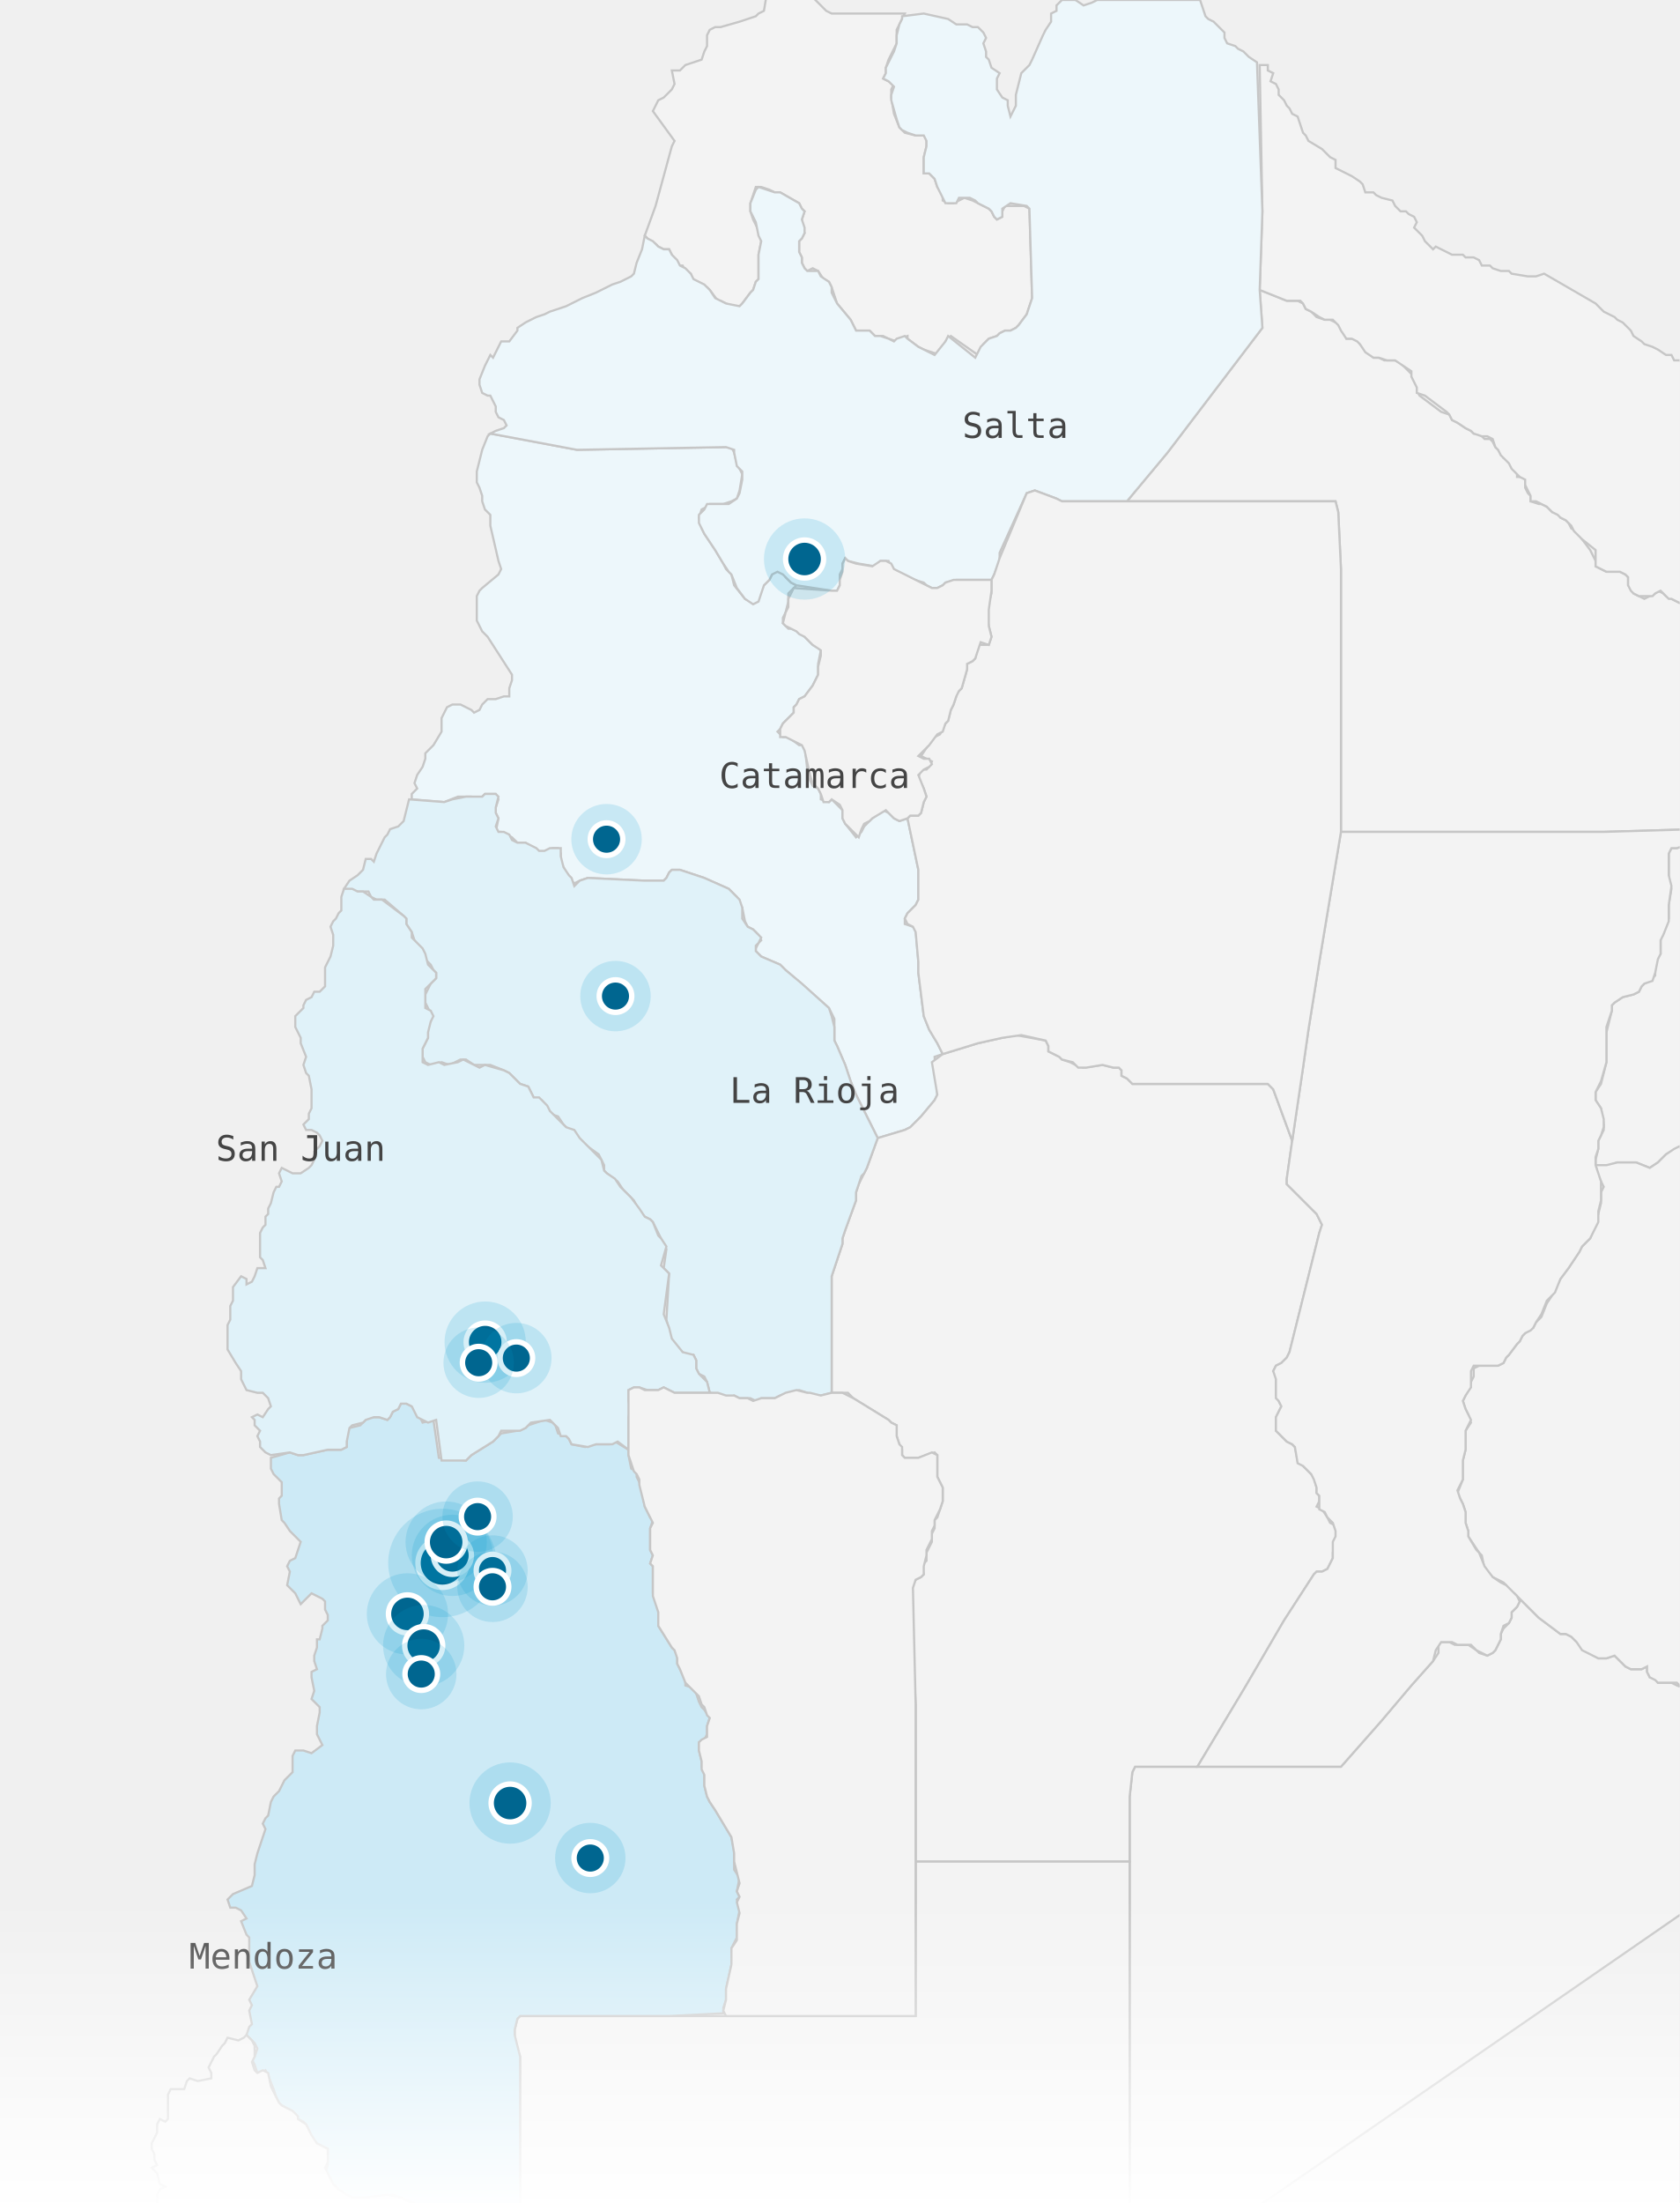
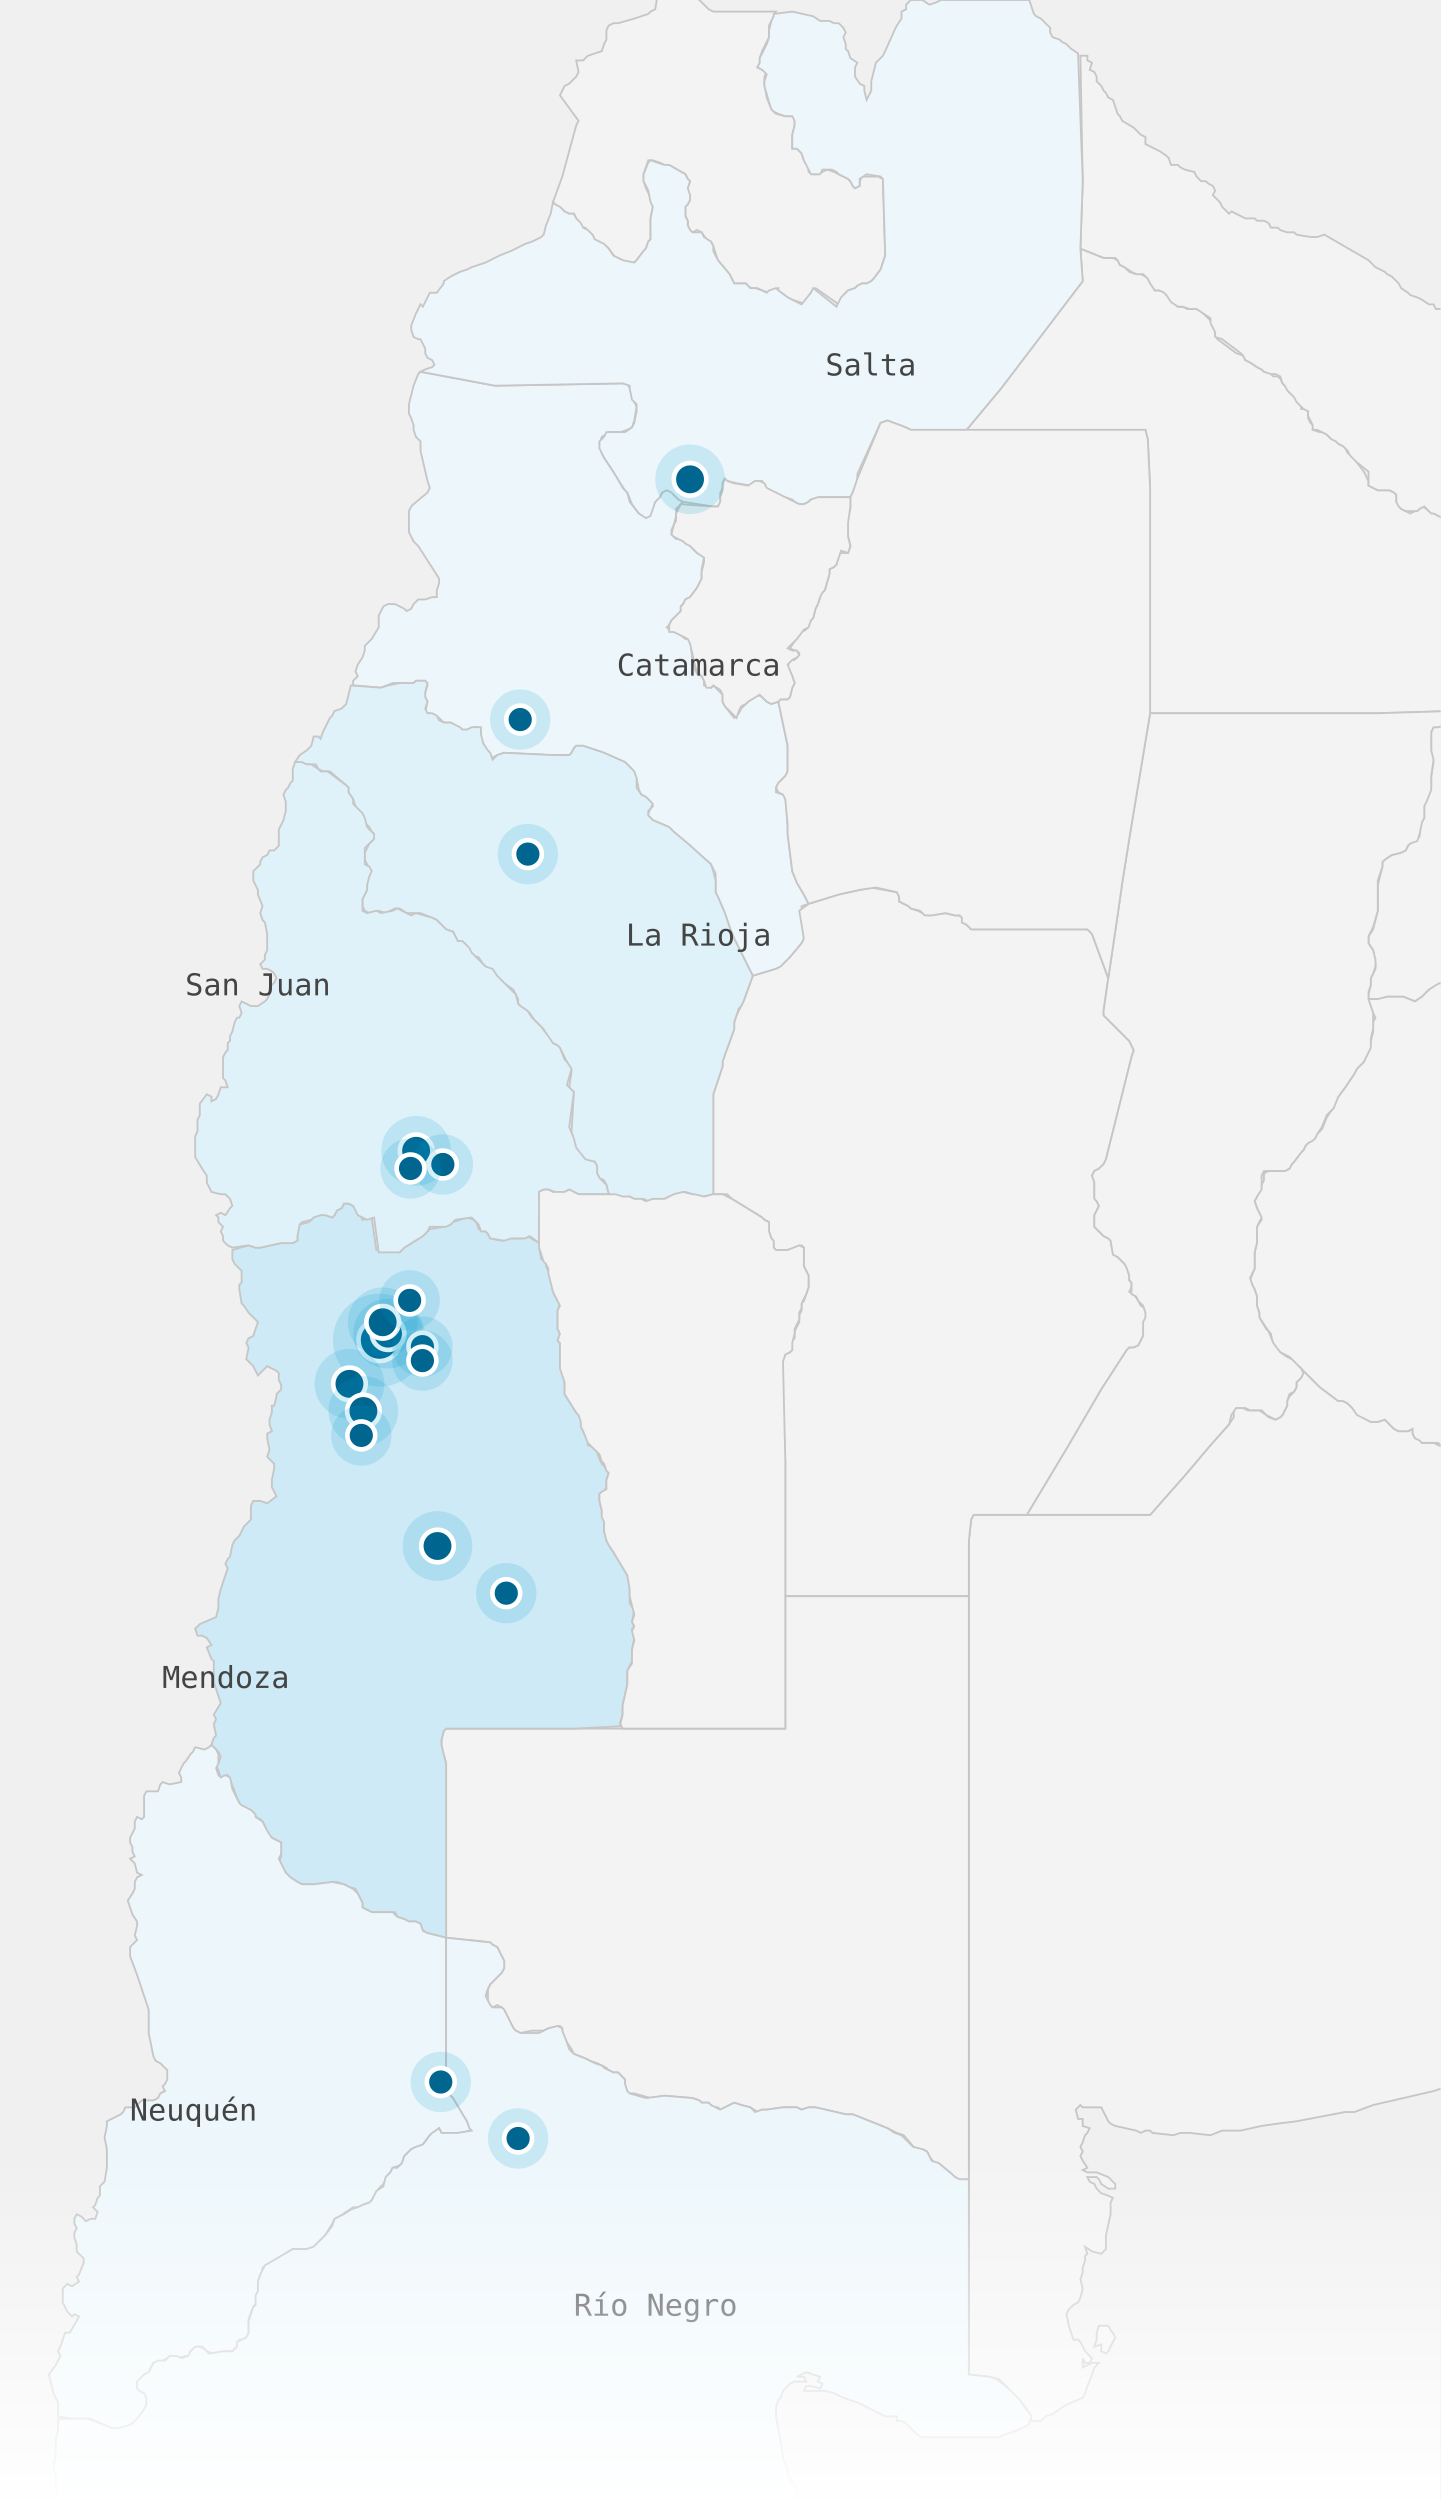
- <svg xmlns="http://www.w3.org/2000/svg" viewBox="0 0 620 813" width="620" height="813">
+ <svg xmlns="http://www.w3.org/2000/svg" viewBox="0 0 620 1076" width="620" height="1076">
  <style>.prov{fill:#f3f3f3;stroke:#c6c6c6;stroke-width:.8}.hl-a{fill:#cdeaf6}.hl-b{fill:#e0f2f9}.hl-c{fill:#edf7fb}.lbl{font-family:ui-monospace,Menlo,Consolas,monospace;font-size:13px;fill:#444;text-anchor:middle}.pin{fill:#006690;stroke:#fff;stroke-width:2}.pin-halo{fill:#0098cb;opacity:.16}</style>
  <defs>
    <clipPath id="ar-clip">
-       <rect x="0" y="0" width="620" height="813" />
+       <rect x="0" y="0" width="620" height="1076" />
    </clipPath>
    <linearGradient id="ar-fade" x1="0" y1="0" x2="0" y2="1">
      <stop offset="0.86" stop-color="#fff" stop-opacity="0" />
      <stop offset="1" stop-color="#fff" stop-opacity="1" />
    </linearGradient>
  </defs>
  <g clip-path="url(#ar-clip)">
-     <path class="prov" d="M417,847 417,844 417,818 417,793 417,780 417,767 417,743 417,715 417,702 417,687 417,663 418,654 419,652 442,652 468,652 492,652 495,652 510,635 521,622 529,613 531,610 531,607 532,606 535,606 537,607 542,607 545,609 546,610 549,611 551,610 552,609 554,605 554,603 555,601 557,599 558,597 558,595 559,594 560,593 561,591 560,589 562,591 568,597 576,603 578,603 580,604 582,606 584,608 590,612 593,612 596,611 598,613 600,615 602,616 606,616 608,615 608,617 609,619 611,619 612,621 617,621 619,622 624,624 626,627 629,628 635,632 637,633 639,633 643,632 646,631 648,632 648,634 648,637 648,639 649,641 647,643 646,645 644,646 641,646 640,647 643,648 645,650 644,653 643,655 644,658 644,660 641,662 640,667 641,670 646,674 647,671 649,670 651,668 655,670 657,672 659,673 662,673 663,674 666,675z" />
+     <path class="prov" d="M665,881 663,882 661,884 659,885 654,887 652,888 647,889 643,890 640,892 633,894 623,898 620,899 617,900 604,903 591,906 583,909 579,909 558,913 550,914 543,915 534,917 528,917 526,917 521,919 512,918 508,918 505,919 496,918 495,917 493,917 491,918 489,917 480,915 478,914 477,913 476,911 475,909 474,907 466,907 465,906 463,908 464,912 466,912 466,915 469,916 468,918 467,919 466,922 465,924 466,926 465,928 466,930 468,933 466,934 468,935 472,935 477,937 479,939 480,940 480,942 477,942 474,940 473,938 472,937 468,937 469,939 471,940 472,942 474,944 477,945 479,946 478,948 478,953 476,962 476,968 474,970 470,969 467,967 468,970 467,971 467,973 466,976 466,978 465,981 466,985 465,989 464,991 462,992 460,994 459,996 460,1001 461,1004 462,1007 464,1007 465,1008 466,1010 467,1012 470,1015 469,1017 467,1017 466,1015 466,1017 466,1019 470,1017 473,1017 471,1019 470,1022 468,1027 467,1030 466,1032 459,1035 453,1039 450,1040 448,1042 446,1042 444,1042 442,1037 439,1033 436,1031 434,1028 430,1024 426,1023 417,1022 417,1019 417,1004 417,971 417,938 417,908 417,876 417,847 417,844 417,818 417,793 417,780 417,767 417,743 417,715 417,702 417,687 417,663 418,654 419,652 442,652 468,652 492,652 495,652 510,635 521,622 529,613 531,610 531,607 532,606 535,606 537,607 542,607 545,609 546,610 549,611 551,610 552,609 554,605 554,603 555,601 557,599 558,597 558,595 559,594 560,593 561,591 560,589 562,591 568,597 576,603 578,603 580,604 582,606 584,608 590,612 593,612 596,611 598,613 600,615 602,616 606,616 608,615 608,617 609,619 611,619 612,621 617,621 619,622 624,624 626,627 629,628 635,632 637,633 639,633 643,632 646,631 648,632 648,634 648,637 648,639 649,641 647,643 646,645 644,646 641,646 640,647 643,648 645,650 644,653 643,655 644,658 644,660 641,662 640,667 641,670 646,674 647,671 649,670 651,668 655,670 657,672 659,673 662,673 663,674 666,675zM474,1001 477,1001 478,1003 479,1004 480,1006 479,1008 478,1010 477,1012 476,1013 474,1012 474,1009 471,1010 472,1007 472,1004 473,1001z" />
    <path class="prov hl-c" d="M188,257 188,254 189,251 189,249 180,235 178,233 177,231 176,229 176,226 176,222 176,220 177,218 178,217 184,212 185,210 184,207 181,194 181,190 179,188 178,185 178,183 177,180 176,178 176,174 178,166 180,161 181,160 213,166 268,165 270,165 271,167 272,171 273,173 274,175 273,181 272,184 270,185 267,186 262,186 261,187 259,188 258,191 259,195 260,197 264,203 267,208 268,210 270,212 271,216 275,221 277,222 279,222 282,216 283,215 284,214 285,212 286,211 289,211 290,213 292,215 294,216 292,218 291,219 291,222 290,226 289,228 289,230 291,232 292,232 295,233 297,235 300,238 302,239 303,240 302,245 302,249 301,251 300,253 297,257 295,258 294,260 293,261 293,263 291,265 289,267 288,269 287,270 289,272 291,272 295,275 297,275 298,284 299,288 300,290 302,291 303,293 303,295 306,296 307,295 309,297 311,299 311,302 312,304 316,309 318,307 319,305 321,303 322,302 326,299 328,300 330,302 332,303 335,302 339,321 339,329 339,332 338,334 337,335 335,337 334,339 334,341 337,342 338,343 339,355 339,359 341,375 343,380 346,385 347,387 348,389 345,390 346,404 345,406 340,412 336,416 334,417 324,420 316,404 314,399 312,393 309,386 308,384 308,381 308,376 306,372 297,364 290,358 288,356 281,353 279,351 279,350 280,348 281,347 280,345 278,343 276,342 275,340 274,335 273,333 272,331 271,330 269,328 260,324 251,321 248,321 247,322 246,324 245,325 241,325 238,325 217,324 214,325 212,326 211,325 210,324 208,320 207,318 207,315 206,313 204,313 202,314 200,315 198,314 197,313 194,311 191,311 190,310 189,309 187,308 185,307 183,307 184,302 183,300 183,298 184,295 183,293 180,293 179,293 177,295 174,294 172,294 169,294 164,296 152,295 152,293 154,291 153,289 154,286 156,283 157,280 157,278 159,276 160,275 163,270 163,267 163,265 165,261 167,260 170,260 172,261 174,262 175,263 177,262 178,260 180,258 183,258 186,257z" />
    <path class="prov" d="M650,248 648,250 645,251 644,252 644,254 643,256 643,257 641,256 640,258 640,260 638,261 636,262 636,265 638,266 639,268 638,271 637,271 634,273 631,275 626,279 625,281 626,284 627,286 628,288 628,290 629,292 628,295 627,297 627,301 626,306 592,307 572,307 539,307 495,307 495,297 495,244 495,216 495,210 494,189 493,185 416,185 431,167 466,121 465,107 475,111 479,111 481,112 482,114 484,115 486,117 489,118 491,118 493,119 495,120 497,125 499,125 501,125 502,127 504,129 507,132 509,132 511,133 515,133 517,134 520,137 521,138 523,142 523,144 524,146 532,152 535,153 536,155 538,156 541,158 543,159 544,160 546,160 548,162 550,162 551,163 552,165 554,167 555,169 557,170 558,172 560,174 560,176 562,176 563,177 563,180 564,182 565,183 565,185 568,186 569,186 571,187 573,189 575,189 576,191 578,192 579,193 580,195 582,196 584,199 587,203 589,207 589,209 591,210 593,211 596,211 598,211 600,212 601,213 601,216 602,217 603,219 605,220 607,221 609,220 611,219 612,218 614,219 615,220 617,221 619,222 621,223 623,224 624,226 625,227 626,229 629,230 630,231 632,233 634,233 635,235 640,238 641,240 642,242 644,244 645,245 646,246 648,246 649,248z" />
+     <path class="prov" d="M22,1112 23,1111 28,1109 30,1108 31,1103 29,1102 54,1101 139,1101 144,1101 184,1101 200,1101 255,1101 295,1101 308,1101 337,1101 340,1102 342,1107 344,1109 345,1111 349,1113 351,1113 353,1115 355,1116 358,1116 360,1117 362,1117 364,1116 366,1117 366,1119 361,1125 361,1128 362,1128 366,1128 368,1129 371,1129 373,1128 383,1128 384,1127 386,1125 386,1123 387,1121 386,1119 385,1118 382,1117 377,1118 375,1117 373,1116 374,1115 381,1114 387,1111 391,1108 395,1106 397,1106 399,1106 401,1108 402,1110 404,1113 404,1115 406,1118 407,1120 408,1123 407,1129 408,1138 375,1138 374,1136 373,1134 371,1134 368,1133 364,1133 360,1133 358,1134 357,1135 355,1136 12,1138 12,1136 13,1134 14,1133 17,1132 15,1128 16,1124 13,1121 13,1118 14,1116 15,1115 16,1114 17,1110 18,1109 20,1110 22,1112z" />
    <path class="prov" d="M644,660 646,661 649,663 650,665 652,667 650,669 647,671 646,674 641,670 640,667 641,662 644,660z" />
    <path class="prov" d="M655,268 660,268 664,268 666,268 665,440 664,437 663,435 661,433 658,431 657,429 656,427 654,425 645,422 643,422 641,422 640,421 637,420 631,423 630,424 626,424 621,423 619,424 615,426 614,427 612,429 609,431 604,429 602,429 599,429 597,429 594,430 589,430 589,428 590,424 590,421 591,419 592,417 592,415 591,409 589,406 589,403 591,400 593,392 593,381 595,373 595,371 596,370 599,368 603,367 605,366 606,364 607,363 609,362 611,360 611,355 613,352 613,350 613,348 613,346 615,341 616,339 616,334 617,328 616,324 616,320 616,318 616,315 617,313 619,313 622,312 624,311 625,310 626,309 626,306 627,302 627,299 628,295 629,292 628,290 628,288 627,286 626,284 625,282 625,279 630,276 634,273 636,272 638,271 643,269 655,268z" />
    <path class="prov" d="M477,421 475,435 475,437 486,448 488,452 487,455 476,499 475,501 473,503 471,504 470,506 471,507 471,511 471,515 472,517 473,519 472,521 471,523 471,528 472,529 475,532 477,533 478,534 479,539 481,541 484,544 485,545 486,549 486,551 487,552 487,554 486,556 488,557 490,560 491,562 493,563 494,565 493,568 492,573 492,575 491,577 490,579 488,580 486,580 485,581 474,598 460,622 442,652 419,652 418,654 417,663 417,687 391,687 366,687 338,687 338,629 336,587 338,583 340,582 341,581 340,578 342,576 342,573 344,569 344,566 345,564 345,561 346,560 347,557 348,554 348,551 348,549 347,547 346,545 346,542 346,540 346,537 345,536 339,538 334,538 333,537 333,535 332,533 331,530 331,528 331,526 329,525 328,524 315,516 313,514 307,514 307,500 307,481 307,471 308,468 311,459 311,457 312,454 316,443 316,440 317,437 318,435 319,433 320,431 324,420 334,417 336,416 340,412 345,406 346,404 344,392 348,389 361,385 370,383 375,382 386,384 387,386 387,388 391,390 392,391 395,392 397,393 400,394 407,393 411,394 413,394 414,395 414,397 416,398 417,399 418,400 445,400 460,400 468,400 470,402 477,421z" />
    <path class="prov" d="M657,545 656,547 656,550 656,556 657,560 658,566 660,569 659,573 659,577 659,579 657,580 655,580 649,579 647,580 647,582 647,584 646,587 647,590 646,593 644,596 643,598 642,600 642,602 641,605 642,607 641,609 641,613 641,616 642,618 645,622 645,624 645,626 646,630 643,632 639,633 637,633 635,632 630,628 627,627 624,624 620,622 619,621 612,621 611,620 609,619 608,617 608,615 606,616 602,616 600,615 598,613 596,611 593,612 590,612 584,609 582,606 580,604 578,603 576,603 568,597 562,591 560,589 559,588 557,587 556,585 555,584 551,582 548,579 547,574 546,573 542,567 542,565 541,562 541,558 540,555 539,553 538,551 540,546 540,544 540,541 540,539 541,535 541,533 541,530 541,528 543,525 542,522 541,520 540,517 541,515 542,513 543,510 544,508 544,505 546,504 551,504 553,504 555,503 556,501 557,500 560,496 561,495 562,493 563,492 564,491 566,490 567,488 569,486 571,481 573,478 576,472 579,468 581,465 583,462 584,460 587,457 589,452 590,448 591,444 591,440 592,438 590,434 589,430 593,430 597,429 599,429 602,429 604,429 609,431 612,429 614,427 615,426 618,424 620,423 624,424 630,424 631,423 637,420 640,421 641,422 643,422 645,422 654,425 656,426 657,428 658,431 661,433 663,435 664,437 664,439 666,488 664,489 663,492 664,493 666,494 664,509 662,510 660,511 658,512 657,513 657,516 659,517 660,521 659,524 659,526 658,528 658,530 661,534 662,537 659,542 657,544z" />
    <path class="prov" d="M465,24 468,24 468,26 470,27 469,30 471,31 472,33 472,35 474,37 475,39 476,40 477,42 479,43 480,46 481,49 482,50 483,52 488,55 490,57 491,58 493,59 493,62 495,63 497,64 499,65 502,67 503,68 504,71 507,71 508,72 510,73 514,74 515,76 517,78 519,78 520,79 522,80 523,82 522,84 523,85 525,87 526,89 527,90 529,92 530,91 532,92 534,93 536,94 540,94 541,95 544,95 546,96 547,98 550,98 551,99 554,100 557,100 558,101 564,102 567,102 570,101 589,112 591,114 592,115 594,116 596,117 597,118 599,119 600,120 602,122 603,124 606,126 607,127 610,128 612,129 615,131 617,131 618,133 620,133 629,140 632,140 634,141 644,144 646,145 647,146 650,150 651,151 653,150 654,149 656,148 660,151 664,154 665,208 662,209 661,211 661,213 659,212 661,214 660,216 658,217 659,220 657,223 658,226 657,227 656,230 658,232 659,233 657,234 658,236 656,236 655,238 655,242 653,242 653,245 651,244 651,247 650,248 649,247 647,247 645,246 644,244 642,242 641,240 640,238 636,236 635,234 633,233 630,231 629,230 627,229 625,227 624,226 623,224 621,223 619,222 617,221 616,221 614,219 613,218 611,219 610,220 608,220 605,220 603,219 602,218 601,216 601,213 600,212 598,211 596,211 593,211 591,210 589,209 589,207 589,203 584,199 582,197 581,196 580,194 578,192 576,191 575,190 573,189 572,188 571,187 569,186 567,185 565,185 565,183 564,181 563,179 563,177 561,176 560,175 558,173 557,171 555,169 554,168 553,166 552,165 551,162 549,161 547,161 544,160 543,159 541,158 538,156 536,155 535,153 534,152 526,146 523,145 523,143 521,139 521,137 518,135 515,133 512,133 509,132 507,132 504,130 502,127 501,126 499,125 497,125 495,122 494,120 492,118 489,118 487,117 484,115 482,114 481,112 480,111 475,111 465,107 466,78 465,24z" />
    <path class="prov" d="M238,87 242,76 245,65 248,54 249,52 241,41 243,37 245,36 248,33 249,31 248,26 251,26 253,24 259,22 260,19 261,17 261,13 262,11 264,10 266,10 273,8 279,6 280,5 282,4 283,-2 285,-10 290,-9 292,-8 293,-7 294,-4 298,-3 305,4 307,5 314,5 319,5 321,5 334,5 333,7 332,9 331,11 331,16 330,18 328,22 327,25 327,27 326,29 328,30 330,31 329,33 329,36 330,42 332,47 333,48 334,49 338,50 341,50 342,51 342,54 341,58 341,61 341,64 343,64 345,66 346,69 348,72 348,74 350,75 352,75 354,74 356,73 359,74 361,75 363,76 365,77 366,78 367,80 368,81 370,80 370,78 371,76 378,76 380,77 381,110 380,113 379,116 376,120 375,121 373,122 371,122 369,123 368,124 365,125 363,127 362,129 361,131 351,124 349,126 347,131 341,129 339,128 335,125 335,124 332,125 331,126 328,125 326,124 323,124 321,122 319,122 317,122 316,122 315,120 314,118 309,112 308,109 307,106 306,104 304,103 302,100 300,99 298,100 297,99 296,97 296,95 295,93 295,89 296,88 297,86 296,85 296,81 297,78 296,77 295,75 288,71 286,71 284,70 281,69 279,69 277,75 277,78 278,81 280,85 281,89 280,94 280,99 280,103 279,104 278,107 277,108 274,112 273,113 270,113 266,111 265,111 262,107 261,106 256,104 255,101 253,100 252,98 250,98 248,94 247,92 245,92 243,91 242,90 240,89 238,87z" />
-     <path class="prov" d="M338,744 338,735 338,687 366,687 391,687 417,687 417,702 417,715 417,741 417,767 417,780 417,793 417,818 417,844 417,847 220,871 217,865 216,864 214,863 212,864 210,862 210,860 210,856 211,854 212,853 215,850 216,849 217,847 217,844 216,842 215,840 214,838 212,837 211,836 192,834 192,792 192,759 190,753 190,749 191,745 192,744 244,744 247,744 268,744 293,744 336,744z" />
+     <path class="prov" d="M338,744 338,735 338,687 366,687 391,687 417,687 417,702 417,715 417,741 417,767 417,780 417,793 417,818 417,844 417,847 417,876 417,908 417,938 413,938 411,937 410,936 404,931 402,931 400,928 399,926 397,925 394,925 389,919 386,918 382,916 367,910 364,910 351,907 348,907 345,908 343,907 337,907 330,908 328,908 326,909 323,907 319,906 316,905 314,906 312,907 310,908 309,907 307,907 305,905 302,905 301,904 298,903 286,902 280,903 273,901 270,901 269,897 269,895 268,894 266,892 264,892 262,891 261,890 259,889 257,888 254,887 252,886 247,884 246,882 244,879 242,876 242,873 241,872 236,873 234,874 229,874 224,875 222,874 221,873 220,871 217,865 216,864 214,863 212,864 210,862 210,860 210,856 211,854 212,853 215,850 216,849 217,847 217,844 216,842 215,840 214,838 212,837 211,836 192,834 192,792 192,759 190,753 190,749 191,745 192,744 244,744 247,744 268,744 293,744 336,744z" />
    <path class="prov hl-b" d="M138,318 139,315 140,313 142,309 143,308 144,306 147,305 149,303 151,295 164,296 167,295 172,294 174,294 176,294 178,294 179,293 183,293 184,294 183,298 183,300 184,302 183,305 184,307 186,307 188,308 189,310 191,311 194,311 196,312 198,313 199,314 201,314 203,313 205,313 207,313 207,316 208,320 210,323 211,324 212,327 214,325 217,324 238,325 241,325 245,325 246,324 247,322 248,321 251,321 260,324 269,328 271,330 272,331 273,332 274,335 274,339 276,342 278,343 280,345 281,346 280,348 279,349 279,351 281,353 288,356 290,358 296,363 306,372 307,375 308,379 308,384 309,386 312,393 314,399 316,404 324,420 320,431 319,433 318,434 317,437 316,440 316,443 312,454 311,457 311,459 308,468 307,471 307,481 307,500 307,514 303,515 300,515 298,514 295,513 291,514 288,515 286,516 284,516 281,516 279,517 277,516 273,516 271,515 269,516 267,515 262,514 261,510 260,508 258,507 257,505 257,502 256,500 253,500 248,495 247,491 246,487 247,470 245,468 246,461 245,459 244,457 241,451 240,450 238,449 236,447 234,443 233,442 230,439 228,436 224,433 223,432 223,430 221,426 214,421 212,418 209,416 208,415 206,412 203,411 202,409 200,406 197,405 196,403 195,401 192,400 190,398 188,396 186,395 181,393 177,393 175,393 172,391 170,391 166,393 163,392 159,393 157,392 156,390 156,387 157,385 158,383 158,381 158,378 159,377 159,374 158,372 157,370 157,367 159,363 160,362 161,361 161,359 160,358 159,356 157,354 156,351 153,347 152,344 150,341 150,339 149,338 142,332 139,332 137,331 136,329 133,329 131,329 127,328 129,325 132,323 134,321 135,317 137,317z" />
    <path class="prov hl-a" d="M111,592 109,588 107,586 106,585 107,580 106,578 107,576 109,575 110,572 111,569 109,567 107,565 105,562 104,561 103,555 103,553 104,552 104,549 104,547 102,545 101,544 100,542 100,538 107,536 110,537 112,537 121,535 126,535 128,534 128,532 128,529 129,527 133,526 134,525 136,523 140,523 143,524 144,523 145,521 147,520 148,518 150,518 152,519 154,521 155,523 156,525 160,524 162,538 172,539 174,537 182,532 184,530 185,529 191,528 194,527 195,526 201,524 204,525 205,526 206,529 209,530 210,531 211,533 216,534 218,533 222,533 225,533 227,532 232,535 232,537 233,542 235,543 235,545 236,547 237,550 238,556 239,558 240,560 241,561 240,564 240,566 240,568 240,570 240,572 241,574 240,577 241,578 241,583 241,588 242,590 243,594 243,598 243,600 248,608 249,609 250,611 250,614 251,616 253,620 253,622 256,623 257,625 258,628 259,630 260,631 262,634 261,637 261,640 260,642 258,643 258,646 259,650 259,652 260,654 260,659 261,663 262,665 264,668 270,678 271,683 271,687 271,690 273,693 272,698 273,700 272,701 273,705 272,710 272,715 270,719 270,725 268,734 268,738 267,741 267,743 247,744 244,744 192,744 191,745 190,749 190,751 192,759 192,792 192,834 184,832 182,831 181,828 179,827 176,827 174,826 171,825 170,823 163,823 160,823 158,822 156,821 156,819 154,815 153,813 150,812 148,811 145,810 135,811 133,811 130,811 128,810 125,808 123,806 120,802 121,799 121,797 121,793 119,792 117,791 115,789 114,786 113,784 112,783 110,782 109,780 104,777 103,776 102,774 101,771 99,766 98,764 96,765 95,765 94,762 93,760 94,759 95,756 94,754 91,751 92,748 93,747 92,742 93,740 92,738 95,733 94,730 92,724 92,721 92,718 92,715 91,714 89,709 91,708 89,705 87,704 85,704 84,701 86,699 93,696 94,692 94,688 95,684 98,675 97,673 98,671 99,670 100,665 101,663 103,661 105,657 108,654 108,651 108,648 109,646 112,646 115,647 119,644 117,640 117,638 117,637 118,632 118,630 116,628 115,627 116,624 115,619 115,617 117,616 116,613 116,611 117,608 117,605 118,605 119,601 119,600 121,598 121,596 120,594 120,591 119,590 117,589 115,588 112,591z" />
-     <path class="prov" d="M88,753 90,752 91,751 93,753 94,755 94,757 94,759 93,761 94,764 95,765 97,764 99,765 100,770 102,774 103,776 104,777 108,779 110,781 110,782 113,784 114,786 115,788 117,791 119,792 121,793 121,796 121,798 120,800 123,806 125,808 128,810 130,811 133,811 135,811 143,810 148,811 150,812 152,813 154,815 156,819 156,821 158,822 160,823 163,823 169,823 171,825 174,826 176,827 179,827 181,828 182,831 184,832 192,834 192,843 64,870 64,867 64,865 63,862 62,859 61,856 60,853 59,850 56,842 56,840 56,838 58,836 59,835 58,833 59,829 59,827 57,824 56,821 55,818 57,815 58,813 58,810 59,808 61,807 59,806 58,802 56,800 58,799 57,797 57,795 56,793 56,791 58,787 58,784 59,782 61,783 62,782 62,778 62,776 62,773 63,771 65,771 68,771 69,768 70,767 73,768 78,767 78,765 77,763 78,761 79,759 80,758 82,755 83,754 84,752 88,753z" />
-     <path class="prov" d="M192,843 192,834 211,836 212,837 214,838 215,840 216,842 217,844 217,847 216,849 215,850 212,853 211,854 210,856 209,859 210,861 211,863 212,864 216,864 217,865 220,871z" />
+     <path class="prov hl-c" d="M88,753 90,752 91,751 93,753 94,755 94,757 94,759 93,761 94,764 95,765 97,764 99,765 100,770 102,774 103,776 104,777 108,779 110,781 110,782 113,784 114,786 115,788 117,791 119,792 121,793 121,796 121,798 120,800 123,806 125,808 128,810 130,811 133,811 135,811 143,810 148,811 150,812 152,813 154,815 156,819 156,821 158,822 160,823 163,823 169,823 171,825 174,826 176,827 179,827 181,828 182,831 184,832 192,834 192,843 192,898 193,901 195,903 201,913 202,915 203,917 198,918 194,918 192,918 190,918 189,916 187,918 185,919 182,923 180,924 177,925 176,926 174,928 173,931 172,932 169,933 168,935 167,936 165,940 163,942 160,947 159,948 156,949 155,950 152,950 149,952 146,954 144,955 143,957 140,962 138,964 135,967 132,968 128,968 126,968 115,975 113,976 113,979 112,981 111,985 111,987 111,990 109,993 107,998 107,1003 107,1005 105,1007 103,1007 102,1010 100,1012 96,1012 92,1013 89,1012 87,1010 85,1010 82,1012 81,1014 80,1014 76,1015 74,1014 72,1015 70,1016 66,1017 65,1019 64,1021 62,1022 61,1024 59,1025 59,1027 60,1029 62,1030 63,1032 63,1035 62,1037 59,1041 58,1042 57,1043 55,1044 52,1045 48,1045 39,1041 34,1041 31,1041 25,1040 25,1037 25,1034 23,1030 21,1022 24,1018 25,1016 26,1014 25,1012 26,1010 28,1004 30,1004 33,999 34,997 32,996 31,997 29,995 28,993 27,991 27,989 27,987 27,985 29,983 31,984 34,982 33,980 34,979 36,974 36,972 34,970 33,969 33,966 32,963 32,961 33,959 32,957 32,955 33,953 35,954 37,956 39,955 41,955 42,952 40,950 41,949 42,946 43,945 43,943 43,941 45,939 46,933 46,925 45,920 46,915 46,913 48,912 52,910 53,909 54,907 58,907 61,904 64,904 66,904 68,903 69,901 71,900 70,898 71,897 72,895 72,893 72,891 70,889 69,888 67,887 66,885 64,875 64,871 64,870 64,867 64,865 63,862 62,859 61,856 60,853 59,850 56,842 56,840 56,838 58,836 59,835 58,833 59,829 59,827 57,824 56,821 55,818 57,815 58,813 58,810 59,808 61,807 59,806 58,802 56,800 58,799 57,797 57,795 56,793 56,791 58,787 58,784 59,782 61,783 62,782 62,778 62,776 62,773 63,771 65,771 68,771 69,768 70,767 73,768 78,767 78,765 77,763 78,761 79,759 80,758 82,755 83,754 84,752 88,753z" />
+     <path class="prov hl-c" d="M29,1101 29,1098 28,1093 27,1091 26,1090 25,1088 25,1086 25,1084 22,1080 23,1077 24,1076 25,1074 24,1072 24,1068 24,1065 23,1062 24,1056 24,1054 24,1052 24,1050 25,1046 25,1044 25,1041 31,1041 34,1041 38,1041 48,1045 51,1045 55,1044 57,1043 58,1042 59,1041 62,1037 63,1035 63,1032 62,1030 60,1029 59,1028 59,1025 60,1024 62,1022 64,1021 65,1019 66,1017 68,1016 71,1016 73,1014 76,1014 78,1015 81,1014 82,1012 84,1010 86,1010 88,1011 90,1013 96,1012 100,1012 102,1010 102,1008 104,1007 106,1006 107,1004 107,999 109,993 110,992 110,988 111,986 111,982 112,979 113,977 114,975 126,968 128,968 132,968 135,967 138,964 140,962 143,958 144,955 146,954 148,953 151,951 154,950 156,949 159,948 160,947 162,943 165,941 166,937 168,935 169,933 171,933 173,931 174,928 176,926 177,925 179,924 182,923 185,919 186,918 189,916 190,918 192,918 194,918 197,918 203,917 202,916 201,913 195,903 193,901 192,898 192,843 192,834 211,836 212,837 214,838 215,840 216,842 217,844 217,847 216,849 215,850 212,853 211,854 210,856 209,859 210,861 211,863 212,864 216,864 217,865 220,871 221,873 222,874 224,875 228,875 232,875 236,873 240,872 242,873 242,874 244,879 245,882 247,884 252,886 254,887 256,888 259,889 260,890 262,891 264,892 266,892 268,894 269,895 269,897 270,900 271,901 278,903 286,902 298,903 301,904 302,905 305,905 306,906 308,907 310,908 312,907 314,906 316,905 319,906 323,907 325,909 328,908 330,908 337,907 343,907 345,908 348,907 351,907 364,910 367,910 382,916 385,918 388,919 393,924 397,925 399,926 400,928 401,930 404,931 410,936 411,937 413,938 417,938 417,971 417,1004 417,1019 417,1022 426,1023 429,1024 434,1028 436,1030 439,1033 441,1036 444,1040 443,1043 442,1044 438,1046 432,1048 430,1049 420,1049 418,1049 413,1049 406,1049 399,1049 397,1049 395,1048 390,1043 388,1042 386,1042 386,1040 383,1040 381,1040 369,1034 363,1032 359,1030 355,1029 352,1029 349,1029 346,1029 347,1027 349,1027 353,1028 354,1026 352,1025 353,1023 347,1021 345,1022 343,1023 346,1023 347,1025 342,1025 340,1026 337,1029 336,1032 335,1033 334,1036 334,1040 336,1051 337,1058 339,1063 339,1065 340,1067 342,1070 343,1072 342,1076 342,1077 341,1080 341,1083 342,1086 342,1088 342,1091 340,1096 339,1098 339,1100 340,1102 337,1101 308,1101 295,1101 255,1101 200,1101 184,1101 144,1101 139,1101 54,1101 30,1101z" />
    <path class="prov hl-c" d="M237,92 238,87 239,88 241,89 243,91 245,92 247,92 248,94 250,96 251,98 253,99 255,101 256,103 260,105 262,107 264,110 266,111 268,112 273,113 274,112 277,108 278,107 279,104 280,103 280,99 280,94 281,89 280,87 279,82 277,78 277,75 279,70 280,69 283,70 286,71 288,71 295,75 296,77 297,78 296,81 297,84 297,86 296,88 295,89 295,93 296,95 296,97 297,99 298,100 300,100 302,100 303,102 306,104 307,106 307,108 309,112 314,118 315,120 316,122 317,122 319,122 321,122 323,124 325,124 328,125 330,126 331,125 334,124 335,125 339,128 341,129 345,131 349,126 350,124 360,132 361,130 362,128 365,125 368,124 369,123 371,122 373,122 375,121 376,120 379,116 380,113 381,110 380,77 379,76 373,75 370,77 370,80 368,81 367,80 366,78 365,77 363,76 361,75 360,74 358,73 354,73 353,75 351,75 349,75 348,73 346,69 345,66 343,64 341,64 341,61 341,58 342,54 342,52 341,50 338,50 335,49 333,48 332,47 331,44 329,37 329,35 330,32 328,30 326,29 327,27 327,25 328,23 330,19 331,16 331,13 332,9 333,7 333,6 341,5 350,7 353,9 355,9 357,9 359,10 361,10 363,12 364,14 363,16 364,19 364,21 365,22 366,25 369,27 368,29 368,31 368,33 370,36 372,37 372,39 373,43 375,39 375,35 377,27 380,24 381,22 385,13 386,11 388,8 388,5 390,4 390,2 392,0 397,0 400,2 403,1 405,-0 420,-0 434,0 441,-0 443,0 444,3 445,6 446,7 448,8 450,10 451,11 452,12 452,14 453,16 456,17 457,18 459,19 461,21 464,23 466,78 465,107 466,121 431,167 416,185 392,185 390,184 382,181 379,182 369,204 369,207 367,212 366,214 356,214 353,214 349,215 348,216 346,217 344,217 342,216 341,215 331,212 329,210 328,207 325,207 323,209 317,208 313,207 312,206 311,208 311,210 310,212 310,216 309,218 307,218 294,216 292,215 290,213 289,212 287,211 285,212 284,214 283,215 282,216 280,222 278,223 275,221 272,217 270,212 269,211 267,208 264,203 260,197 259,195 258,193 258,190 260,188 261,186 265,186 269,186 272,184 273,182 274,177 274,174 272,172 271,167 271,166 268,165 213,166 181,160 183,159 186,158 187,157 186,155 184,154 183,152 183,150 182,148 181,146 180,146 178,145 177,142 177,140 179,135 180,133 181,131 182,132 183,130 185,126 188,126 191,122 191,121 194,119 196,118 198,117 201,116 203,115 209,113 215,110 220,108 226,105 229,104 231,103 233,102 234,101 235,97 237,92z" />
    <path class="prov hl-b" d="M113,417 112,415 114,413 114,411 115,409 115,402 114,397 113,396 112,393 113,390 111,385 111,383 110,381 109,379 109,375 111,373 112,372 112,371 113,369 115,368 116,366 118,366 120,364 120,362 120,359 120,357 121,355 122,353 123,349 123,345 122,342 123,340 124,339 125,337 126,336 126,331 127,328 130,328 132,329 134,329 137,331 138,332 141,332 149,338 150,339 150,341 152,344 152,346 156,350 157,352 158,356 160,358 161,359 161,361 160,362 159,363 157,365 157,370 157,372 159,373 160,375 159,377 158,381 158,383 157,385 156,387 156,390 156,392 158,393 162,392 164,393 169,392 171,391 175,393 177,394 179,393 186,395 188,396 190,398 192,400 195,401 196,403 197,405 199,405 202,408 203,410 205,412 207,414 209,416 212,417 214,420 220,426 222,428 223,432 224,433 227,435 229,438 232,441 233,442 236,446 238,449 240,450 241,451 243,456 244,457 246,460 244,467 247,470 245,485 247,490 248,494 252,499 256,500 257,502 257,505 258,507 259,508 261,510 262,514 251,514 249,514 247,513 245,512 243,513 239,513 236,512 234,512 232,513 232,515 232,517 233,520 232,523 232,525 232,529 232,535 228,532 226,533 222,533 220,533 217,534 211,533 210,531 209,530 207,530 206,527 204,525 203,524 196,525 194,527 192,528 185,528 184,530 182,532 174,537 172,539 163,539 161,524 158,525 156,524 154,523 152,519 150,518 148,518 147,520 145,521 144,523 143,524 140,523 138,523 135,524 134,525 130,526 129,527 128,532 128,534 126,535 121,535 112,537 110,537 107,536 100,537 98,536 96,534 96,532 95,530 96,528 94,526 94,524 93,523 95,522 97,523 99,520 100,519 99,516 97,514 95,514 91,513 90,511 89,509 89,506 87,503 84,498 84,496 84,493 84,489 85,487 85,484 85,482 86,480 86,477 86,475 89,471 91,472 91,474 93,473 94,471 95,468 98,468 97,465 96,464 96,455 97,453 98,452 98,449 99,448 99,446 100,444 101,440 102,438 103,438 104,436 103,433 104,431 108,433 111,433 114,431 115,430 116,428 116,425 118,423 119,421 118,419 117,418 115,417z" />
    <path class="prov" d="M338,687 338,735 338,744 336,744 295,744 268,744 267,742 268,738 268,734 270,725 270,719 272,716 272,710 273,706 272,702 273,700 272,698 273,695 272,691 271,687 271,684 270,678 264,668 262,665 261,663 260,659 260,655 259,653 259,650 258,646 258,643 259,642 261,641 261,637 262,634 261,633 260,630 259,629 258,626 256,624 254,622 253,621 251,616 250,614 250,612 249,609 248,608 243,600 243,598 243,595 242,592 241,589 241,583 241,578 240,577 241,574 240,572 240,570 240,568 240,566 240,564 241,562 240,560 239,558 238,556 237,552 236,548 236,546 235,544 234,543 232,537 232,535 232,531 232,526 232,524 232,520 232,518 232,515 232,513 234,512 236,512 238,513 243,513 245,512 247,513 249,514 251,514 262,514 265,514 268,515 271,515 273,516 276,516 278,517 281,516 284,516 286,516 288,515 290,514 294,513 298,514 299,514 303,515 307,514 311,514 315,516 328,524 329,525 331,526 331,528 331,530 332,533 333,534 333,537 334,538 339,538 344,536 346,537 346,540 346,542 346,545 347,547 348,549 348,551 348,554 347,557 346,559 345,561 345,563 344,565 344,568 342,572 342,574 341,578 341,581 340,582 338,583 337,586 338,629 338,687z" />
    <path class="prov" d="M592,307 626,306 626,309 625,310 624,311 622,312 619,313 617,313 616,315 616,317 616,319 616,323 617,327 616,334 616,338 616,340 614,345 613,347 613,350 613,352 612,354 611,359 610,362 607,363 606,364 605,366 603,367 599,368 596,370 595,371 595,373 593,379 593,392 591,399 589,403 589,406 591,409 592,413 592,416 591,419 590,421 590,424 589,427 589,430 590,433 591,436 591,440 591,443 590,447 590,451 587,457 584,460 583,462 581,465 579,468 576,472 574,477 571,480 569,485 567,488 566,490 565,491 563,492 562,493 561,495 560,496 557,500 556,501 555,503 553,504 551,504 548,504 544,504 543,506 543,508 543,512 541,515 540,517 541,520 542,522 543,524 541,528 541,530 541,533 541,535 540,539 540,541 540,544 540,546 538,550 539,553 540,555 541,558 541,562 542,565 542,567 545,572 546,573 548,578 551,582 554,584 556,585 557,586 559,588 560,589 561,591 560,593 559,594 558,595 558,597 557,599 555,600 554,603 554,605 552,609 551,610 549,611 547,610 545,609 543,607 538,607 536,606 533,606 532,606 530,609 529,613 521,622 510,635 495,652 492,652 468,652 442,652 460,622 474,598 485,581 486,580 488,580 490,579 491,577 492,575 492,573 492,569 493,567 493,565 492,562 490,560 489,558 487,557 487,554 487,552 486,551 486,549 485,546 484,544 481,541 479,540 478,534 477,533 475,532 473,530 471,528 471,523 472,521 473,519 472,517 471,516 471,512 471,509 470,506 471,504 473,503 475,501 476,499 487,455 488,452 486,448 475,437 475,435 477,421 481,394 483,380 487,355 492,325 495,307 539,307 572,307 592,307z" />
    <path class="prov" d="M416,185 493,185 494,189 495,210 495,216 495,244 495,297 495,307 492,325 487,355 483,380 481,394 477,421 470,402 468,400 460,400 445,400 418,400 417,399 416,398 414,397 414,395 413,394 411,394 407,393 401,394 398,394 396,392 392,391 391,390 387,388 387,386 386,384 377,382 370,383 361,385 348,389 347,387 346,385 343,380 341,375 339,359 339,355 338,344 337,342 335,341 334,339 335,337 337,335 338,334 339,332 339,329 339,321 335,302 336,301 339,301 340,300 341,296 342,294 341,291 339,287 340,284 342,284 343,283 344,281 342,280 340,279 342,276 345,272 347,271 349,267 350,266 351,262 352,260 353,257 353,256 355,254 357,247 357,245 359,244 360,243 361,238 365,238 366,235 365,231 364,226 366,219 366,214 367,212 368,209 369,206 379,182 382,181 390,184 392,185 416,185z" />
    <path class="prov" d="M312,206 313,207 316,208 322,209 325,207 327,207 329,208 330,210 340,215 342,216 344,217 346,217 348,216 349,215 352,214 356,214 366,214 366,218 365,225 365,231 366,235 365,238 362,237 360,243 359,244 357,245 357,247 355,254 354,255 353,257 352,260 351,262 350,266 349,267 348,270 346,271 343,275 339,279 341,280 343,280 344,282 343,283 341,284 339,286 341,291 342,294 341,296 340,300 339,301 336,301 335,302 332,303 330,302 328,300 327,299 322,302 321,303 319,304 318,306 317,309 312,304 311,302 311,299 310,297 307,295 306,296 304,296 303,293 302,291 301,290 300,289 299,286 297,277 296,275 292,273 290,272 288,272 288,269 289,267 291,265 293,263 293,261 294,260 295,258 297,257 300,253 301,251 302,249 302,246 303,242 303,240 300,238 297,235 295,234 294,233 292,232 290,231 289,230 290,226 291,224 291,221 292,219 293,217 307,218 309,218 310,216 310,214 311,211 311,208 312,206z" />
  </g>
  <text class="lbl" x="97.2" y="726.5">Mendoza</text>
  <text class="lbl" x="111.0" y="428.4">San Juan</text>
  <text class="lbl" x="300.7" y="407.0">La Rioja</text>
  <text class="lbl" x="300.7" y="290.8">Catamarca</text>
  <text class="lbl" x="374.8" y="161.6">Salta</text>
+   <text class="lbl" x="83.3" y="912.7">Neuquén</text>
+   <text class="lbl" x="282.2" y="996.7">Río Negro</text>
  <circle class="pin-halo" cx="163.3" cy="576.8" r="20" />
  <circle class="pin" cx="163.3" cy="576.8" r="9" />
  <circle class="pin-halo" cx="167.0" cy="574.0" r="15" />
  <circle class="pin" cx="167.0" cy="574.0" r="7" />
  <circle class="pin-halo" cx="164.7" cy="569.1" r="15" />
  <circle class="pin" cx="164.7" cy="569.1" r="7" />
  <circle class="pin-halo" cx="176.3" cy="559.7" r="13" />
  <circle class="pin" cx="176.3" cy="559.7" r="6" />
  <circle class="pin-halo" cx="181.8" cy="579.6" r="13" />
  <circle class="pin" cx="181.8" cy="579.6" r="6" />
  <circle class="pin-halo" cx="181.8" cy="585.6" r="13" />
  <circle class="pin" cx="181.8" cy="585.6" r="6" />
  <circle class="pin-halo" cx="150.4" cy="595.6" r="15" />
  <circle class="pin" cx="150.4" cy="595.6" r="7" />
  <circle class="pin-halo" cx="156.4" cy="607.3" r="15" />
  <circle class="pin" cx="156.4" cy="607.3" r="7" />
  <circle class="pin-halo" cx="155.5" cy="617.8" r="13" />
  <circle class="pin" cx="155.5" cy="617.8" r="6" />
  <circle class="pin-halo" cx="188.3" cy="665.4" r="15" />
  <circle class="pin" cx="188.3" cy="665.4" r="7" />
  <circle class="pin-halo" cx="217.9" cy="685.7" r="13" />
  <circle class="pin" cx="217.9" cy="685.7" r="6" />
  <circle class="pin-halo" cx="179.1" cy="495.3" r="15" />
  <circle class="pin" cx="179.1" cy="495.3" r="7" />
  <circle class="pin-halo" cx="190.6" cy="501.2" r="13" />
  <circle class="pin" cx="190.6" cy="501.2" r="6" />
  <circle class="pin-halo" cx="176.7" cy="502.9" r="13" />
  <circle class="pin" cx="176.7" cy="502.9" r="6" />
  <circle class="pin-halo" cx="227.2" cy="367.6" r="13" />
  <circle class="pin" cx="227.2" cy="367.6" r="6" />
  <circle class="pin-halo" cx="223.9" cy="309.7" r="13" />
  <circle class="pin" cx="223.9" cy="309.7" r="6" />
  <circle class="pin-halo" cx="297.0" cy="206.3" r="15" />
  <circle class="pin" cx="297.0" cy="206.3" r="7" />
-   <rect class="fade" x="0" y="0" width="620" height="813" fill="url(#ar-fade)" />
+   <circle class="pin-halo" cx="189.7" cy="896.1" r="13" />
+   <circle class="pin" cx="189.7" cy="896.1" r="6" />
+   <circle class="pin-halo" cx="223.0" cy="920.4" r="13" />
+   <circle class="pin" cx="223.0" cy="920.4" r="6" />
+   <rect class="fade" x="0" y="0" width="620" height="1076" fill="url(#ar-fade)" />
</svg>
